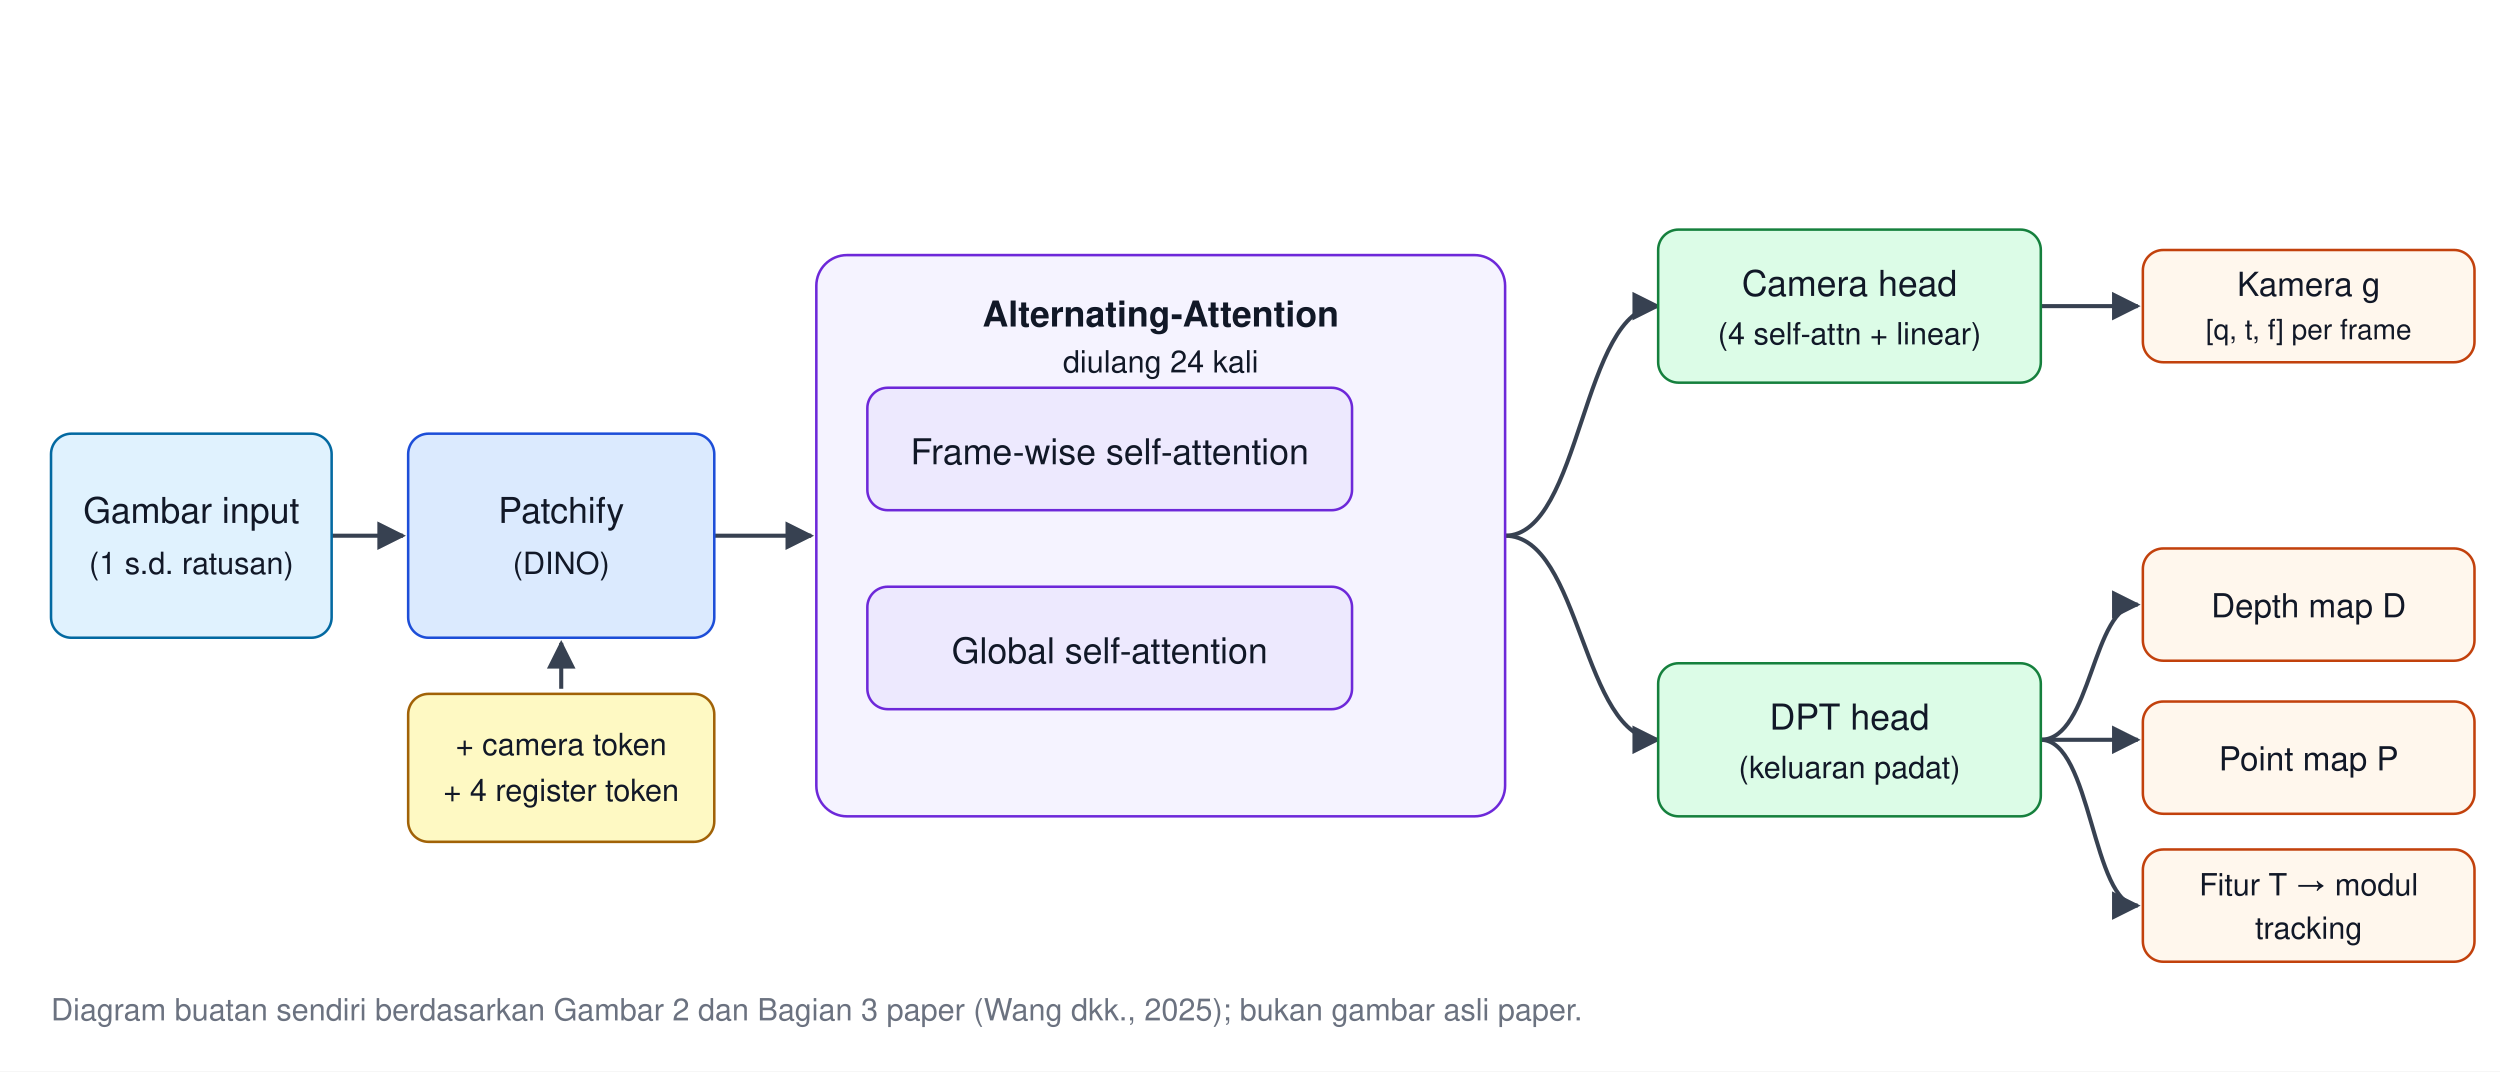
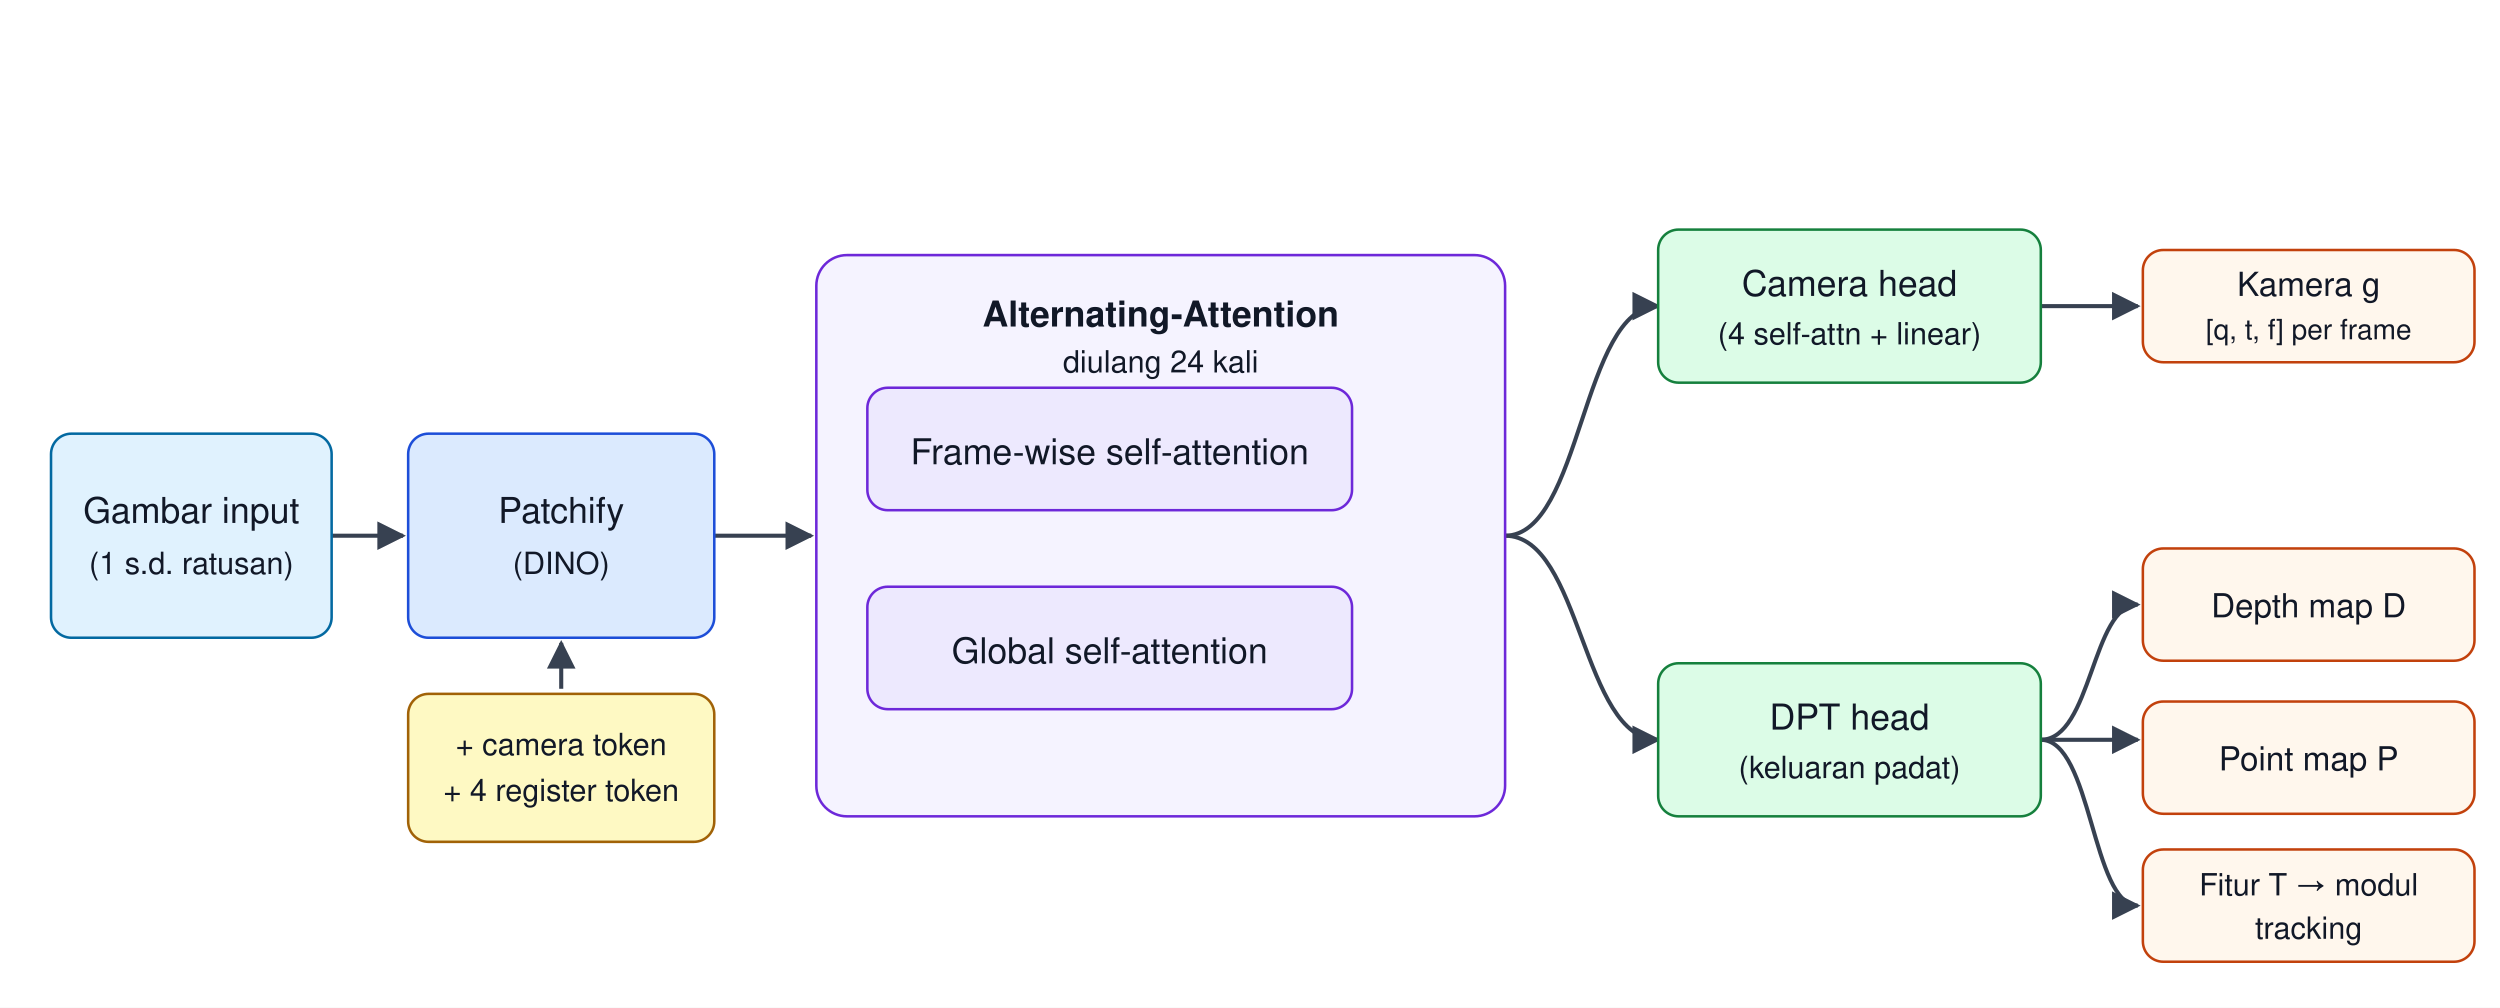
- <svg xmlns="http://www.w3.org/2000/svg" viewBox="0 0 980 420" role="img" aria-labelledby="t d" font-family="Helvetica, Arial, sans-serif">
+ <svg xmlns="http://www.w3.org/2000/svg" viewBox="0 0 980 395" role="img" aria-labelledby="t d" font-family="Helvetica, Arial, sans-serif">
  <defs>
    <marker id="ar" viewBox="0 0 10 10" refX="9" refY="5" markerWidth="7" markerHeight="7" orient="auto-start-reverse">
      <path d="M0,0 L10,5 L0,10 z" fill="#374151" />
    </marker>
  </defs>
-   <rect width="980" height="420" fill="#ffffff" />
+   <rect width="980" height="395" fill="#ffffff" />
  <g stroke="#374151" stroke-width="1.6" fill="none" marker-end="url(#ar)">
    <path d="M130,210 H158" />
    <path d="M220,270 V252" />
    <path d="M280,210 H318" />
    <path d="M530,255 H558 V175 H532" />
    <path d="M436,200 V228" />
    <path d="M590,210 C620,210 620,120 650,120" />
    <path d="M590,210 C620,210 620,290 650,290" />
    <path d="M800,120 H838" />
    <path d="M800,290 C820,290 820,237 838,237" />
    <path d="M800,290 H838" />
    <path d="M800,290 C820,290 820,355 838,355" />
  </g>
  <g font-size="14" text-anchor="middle" fill="#111827">
    <rect x="20" y="170" width="110" height="80" rx="8" fill="#e0f2fe" stroke="#0369a1" />
    <text x="75" y="205">Gambar input</text>
    <text x="75" y="225" font-size="12">(1 s.d. ratusan)</text>
    <rect x="160" y="170" width="120" height="80" rx="8" fill="#dbeafe" stroke="#1d4ed8" />
    <text x="220" y="205">Patchify</text>
    <text x="220" y="225" font-size="12">(DINO)</text>
    <rect x="160" y="272" width="120" height="58" rx="8" fill="#fef9c3" stroke="#a16207" />
    <text x="220" y="296" font-size="12">+ camera token</text>
    <text x="220" y="314" font-size="12">+ 4 register token</text>
    <rect x="320" y="100" width="270" height="220" rx="12" fill="#f5f3ff" stroke="#6d28d9" />
    <text x="455" y="128" font-weight="bold">Alternating-Attention</text>
    <text x="455" y="146" font-size="12">diulang 24 kali</text>
    <rect x="340" y="152" width="190" height="48" rx="8" fill="#ede9fe" stroke="#6d28d9" />
    <text x="435" y="182">Frame-wise self-attention</text>
    <rect x="340" y="230" width="190" height="48" rx="8" fill="#ede9fe" stroke="#6d28d9" />
    <text x="435" y="260">Global self-attention</text>
    <rect x="650" y="90" width="150" height="60" rx="8" fill="#dcfce7" stroke="#15803d" />
    <text x="725" y="116">Camera head</text>
    <text x="725" y="135" font-size="12">(4 self-attn + linear)</text>
    <rect x="650" y="260" width="150" height="60" rx="8" fill="#dcfce7" stroke="#15803d" />
    <text x="725" y="286">DPT head</text>
    <text x="725" y="305" font-size="12">(keluaran padat)</text>
    <rect x="840" y="98" width="130" height="44" rx="8" fill="#fff7ed" stroke="#c2410c" />
    <text x="905" y="116" font-size="13">Kamera g</text>
    <text x="905" y="133" font-size="11">[q, t, f] per frame</text>
    <rect x="840" y="215" width="130" height="44" rx="8" fill="#fff7ed" stroke="#c2410c" />
    <text x="905" y="242" font-size="13">Depth map D</text>
    <rect x="840" y="275" width="130" height="44" rx="8" fill="#fff7ed" stroke="#c2410c" />
    <text x="905" y="302" font-size="13">Point map P</text>
    <rect x="840" y="333" width="130" height="44" rx="8" fill="#fff7ed" stroke="#c2410c" />
    <text x="905" y="351" font-size="12">Fitur T → modul</text>
    <text x="905" y="368" font-size="12">tracking</text>
  </g>
-   <text x="20" y="400" font-size="12" fill="#6b7280">Diagram buatan sendiri berdasarkan Gambar 2 dan Bagian 3 paper (Wang dkk., 2025); bukan gambar asli paper.</text>
</svg>
